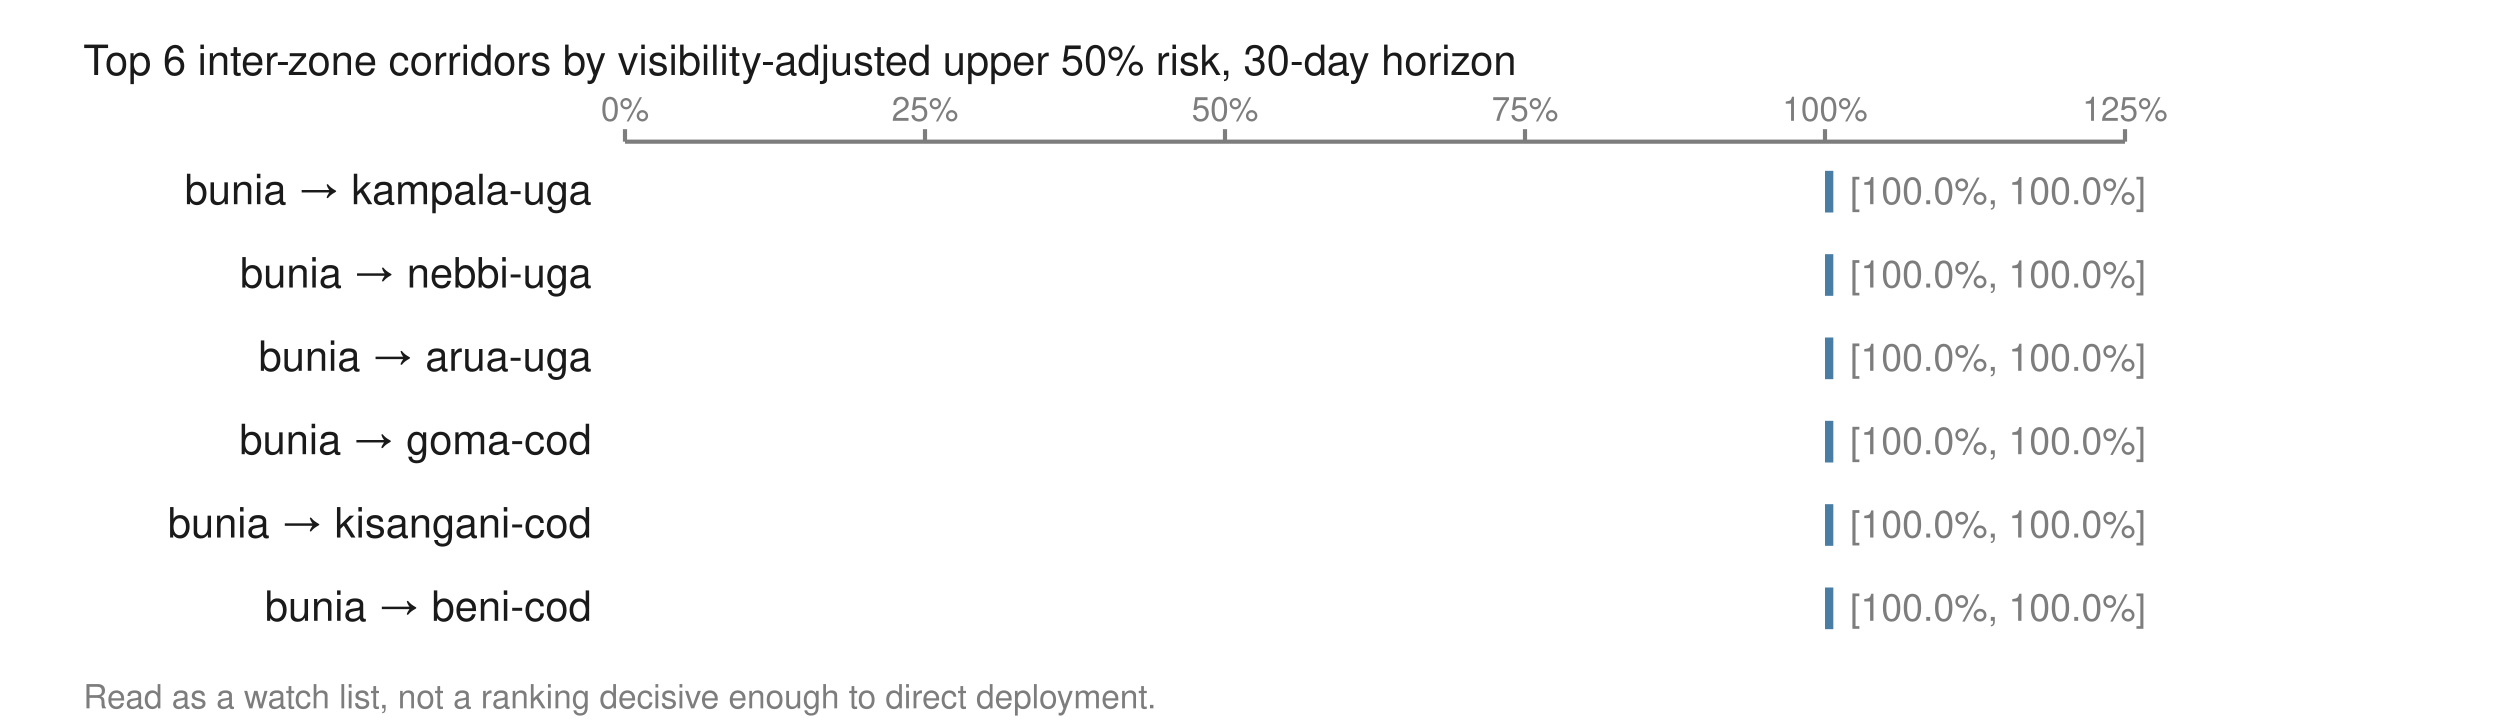
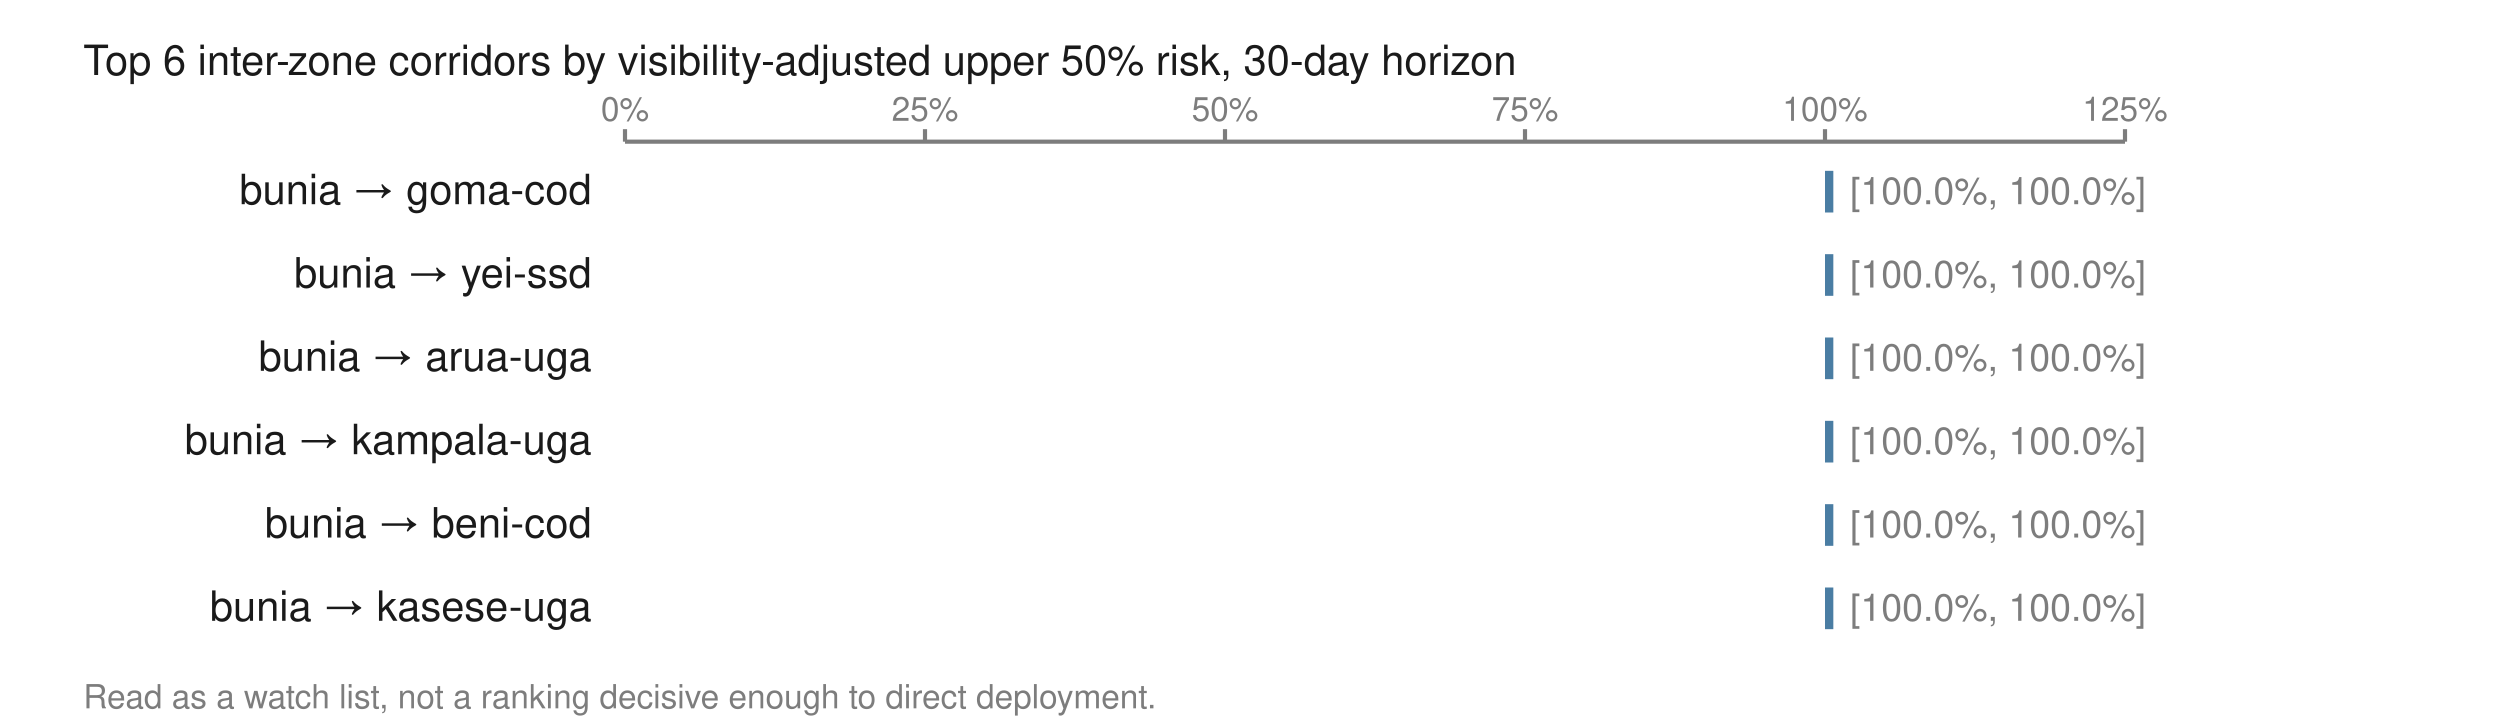
<svg xmlns="http://www.w3.org/2000/svg" viewBox="0 0 600 174" width="600" height="174" role="img" aria-labelledby="t">
  <text x="20.0" y="18.0" font-family="Helvetica,Arial,sans-serif" font-size="10" fill="#1a1a1a" font-weight="normal" text-anchor="start">Top 6 inter-zone corridors by visibility-adjusted upper 50% risk, 30-day horizon</text>
  <line x1="150.0" y1="34.0" x2="510.0" y2="34.0" stroke="#7d7d7d" stroke-width="1" />
  <line x1="150.0" y1="31.0" x2="150.0" y2="34.0" stroke="#7d7d7d" stroke-width="1" />
  <text x="150.0" y="29.0" font-family="Helvetica,Arial,sans-serif" font-size="8" fill="#7d7d7d" font-weight="normal" text-anchor="middle">0%</text>
  <line x1="222.0" y1="31.0" x2="222.0" y2="34.0" stroke="#7d7d7d" stroke-width="1" />
  <text x="222.0" y="29.0" font-family="Helvetica,Arial,sans-serif" font-size="8" fill="#7d7d7d" font-weight="normal" text-anchor="middle">25%</text>
  <line x1="294.0" y1="31.0" x2="294.0" y2="34.0" stroke="#7d7d7d" stroke-width="1" />
  <text x="294.0" y="29.0" font-family="Helvetica,Arial,sans-serif" font-size="8" fill="#7d7d7d" font-weight="normal" text-anchor="middle">50%</text>
  <line x1="366.0" y1="31.0" x2="366.0" y2="34.0" stroke="#7d7d7d" stroke-width="1" />
  <text x="366.0" y="29.0" font-family="Helvetica,Arial,sans-serif" font-size="8" fill="#7d7d7d" font-weight="normal" text-anchor="middle">75%</text>
  <line x1="438.0" y1="31.0" x2="438.0" y2="34.0" stroke="#7d7d7d" stroke-width="1" />
  <text x="438.0" y="29.0" font-family="Helvetica,Arial,sans-serif" font-size="8" fill="#7d7d7d" font-weight="normal" text-anchor="middle">100%</text>
  <line x1="510.0" y1="31.0" x2="510.0" y2="34.0" stroke="#7d7d7d" stroke-width="1" />
  <text x="510.0" y="29.0" font-family="Helvetica,Arial,sans-serif" font-size="8" fill="#7d7d7d" font-weight="normal" text-anchor="middle">125%</text>
-   <text x="142.0" y="49.0" font-family="Helvetica,Arial,sans-serif" font-size="10" fill="#1a1a1a" font-weight="normal" text-anchor="end">bunia → kampala-uga</text>
+   <text x="142.0" y="49.0" font-family="Helvetica,Arial,sans-serif" font-size="10" fill="#1a1a1a" font-weight="normal" text-anchor="end">bunia → goma-cod</text>
  <rect x="438.0" y="41.0" width="2.0" height="10.0" fill="#4a7da3" />
  <text x="444.0" y="49.0" font-family="Helvetica,Arial,sans-serif" font-size="9" fill="#7d7d7d" font-weight="normal" text-anchor="start">[100.0%, 100.0%]</text>
-   <text x="142.0" y="69.0" font-family="Helvetica,Arial,sans-serif" font-size="10" fill="#1a1a1a" font-weight="normal" text-anchor="end">bunia → nebbi-uga</text>
+   <text x="142.0" y="69.0" font-family="Helvetica,Arial,sans-serif" font-size="10" fill="#1a1a1a" font-weight="normal" text-anchor="end">bunia → yei-ssd</text>
  <rect x="438.0" y="61.0" width="2.0" height="10.0" fill="#4a7da3" />
  <text x="444.0" y="69.0" font-family="Helvetica,Arial,sans-serif" font-size="9" fill="#7d7d7d" font-weight="normal" text-anchor="start">[100.0%, 100.0%]</text>
  <text x="142.0" y="89.0" font-family="Helvetica,Arial,sans-serif" font-size="10" fill="#1a1a1a" font-weight="normal" text-anchor="end">bunia → arua-uga</text>
  <rect x="438.0" y="81.0" width="2.0" height="10.0" fill="#4a7da3" />
  <text x="444.0" y="89.0" font-family="Helvetica,Arial,sans-serif" font-size="9" fill="#7d7d7d" font-weight="normal" text-anchor="start">[100.0%, 100.0%]</text>
-   <text x="142.0" y="109.0" font-family="Helvetica,Arial,sans-serif" font-size="10" fill="#1a1a1a" font-weight="normal" text-anchor="end">bunia → goma-cod</text>
+   <text x="142.0" y="109.0" font-family="Helvetica,Arial,sans-serif" font-size="10" fill="#1a1a1a" font-weight="normal" text-anchor="end">bunia → kampala-uga</text>
  <rect x="438.0" y="101.0" width="2.0" height="10.0" fill="#4a7da3" />
  <text x="444.0" y="109.0" font-family="Helvetica,Arial,sans-serif" font-size="9" fill="#7d7d7d" font-weight="normal" text-anchor="start">[100.0%, 100.0%]</text>
-   <text x="142.0" y="129.0" font-family="Helvetica,Arial,sans-serif" font-size="10" fill="#1a1a1a" font-weight="normal" text-anchor="end">bunia → kisangani-cod</text>
+   <text x="142.0" y="129.0" font-family="Helvetica,Arial,sans-serif" font-size="10" fill="#1a1a1a" font-weight="normal" text-anchor="end">bunia → beni-cod</text>
  <rect x="438.0" y="121.0" width="2.0" height="10.0" fill="#4a7da3" />
  <text x="444.0" y="129.0" font-family="Helvetica,Arial,sans-serif" font-size="9" fill="#7d7d7d" font-weight="normal" text-anchor="start">[100.0%, 100.0%]</text>
-   <text x="142.0" y="149.0" font-family="Helvetica,Arial,sans-serif" font-size="10" fill="#1a1a1a" font-weight="normal" text-anchor="end">bunia → beni-cod</text>
+   <text x="142.0" y="149.0" font-family="Helvetica,Arial,sans-serif" font-size="10" fill="#1a1a1a" font-weight="normal" text-anchor="end">bunia → kasese-uga</text>
  <rect x="438.0" y="141.0" width="2.0" height="10.0" fill="#4a7da3" />
  <text x="444.0" y="149.0" font-family="Helvetica,Arial,sans-serif" font-size="9" fill="#7d7d7d" font-weight="normal" text-anchor="start">[100.0%, 100.0%]</text>
  <text x="20.0" y="170.0" font-family="Helvetica,Arial,sans-serif" font-size="8" fill="#7d7d7d" font-weight="normal" text-anchor="start">Read as a watch list, not a ranking decisive enough to direct deployment.</text>
</svg>
